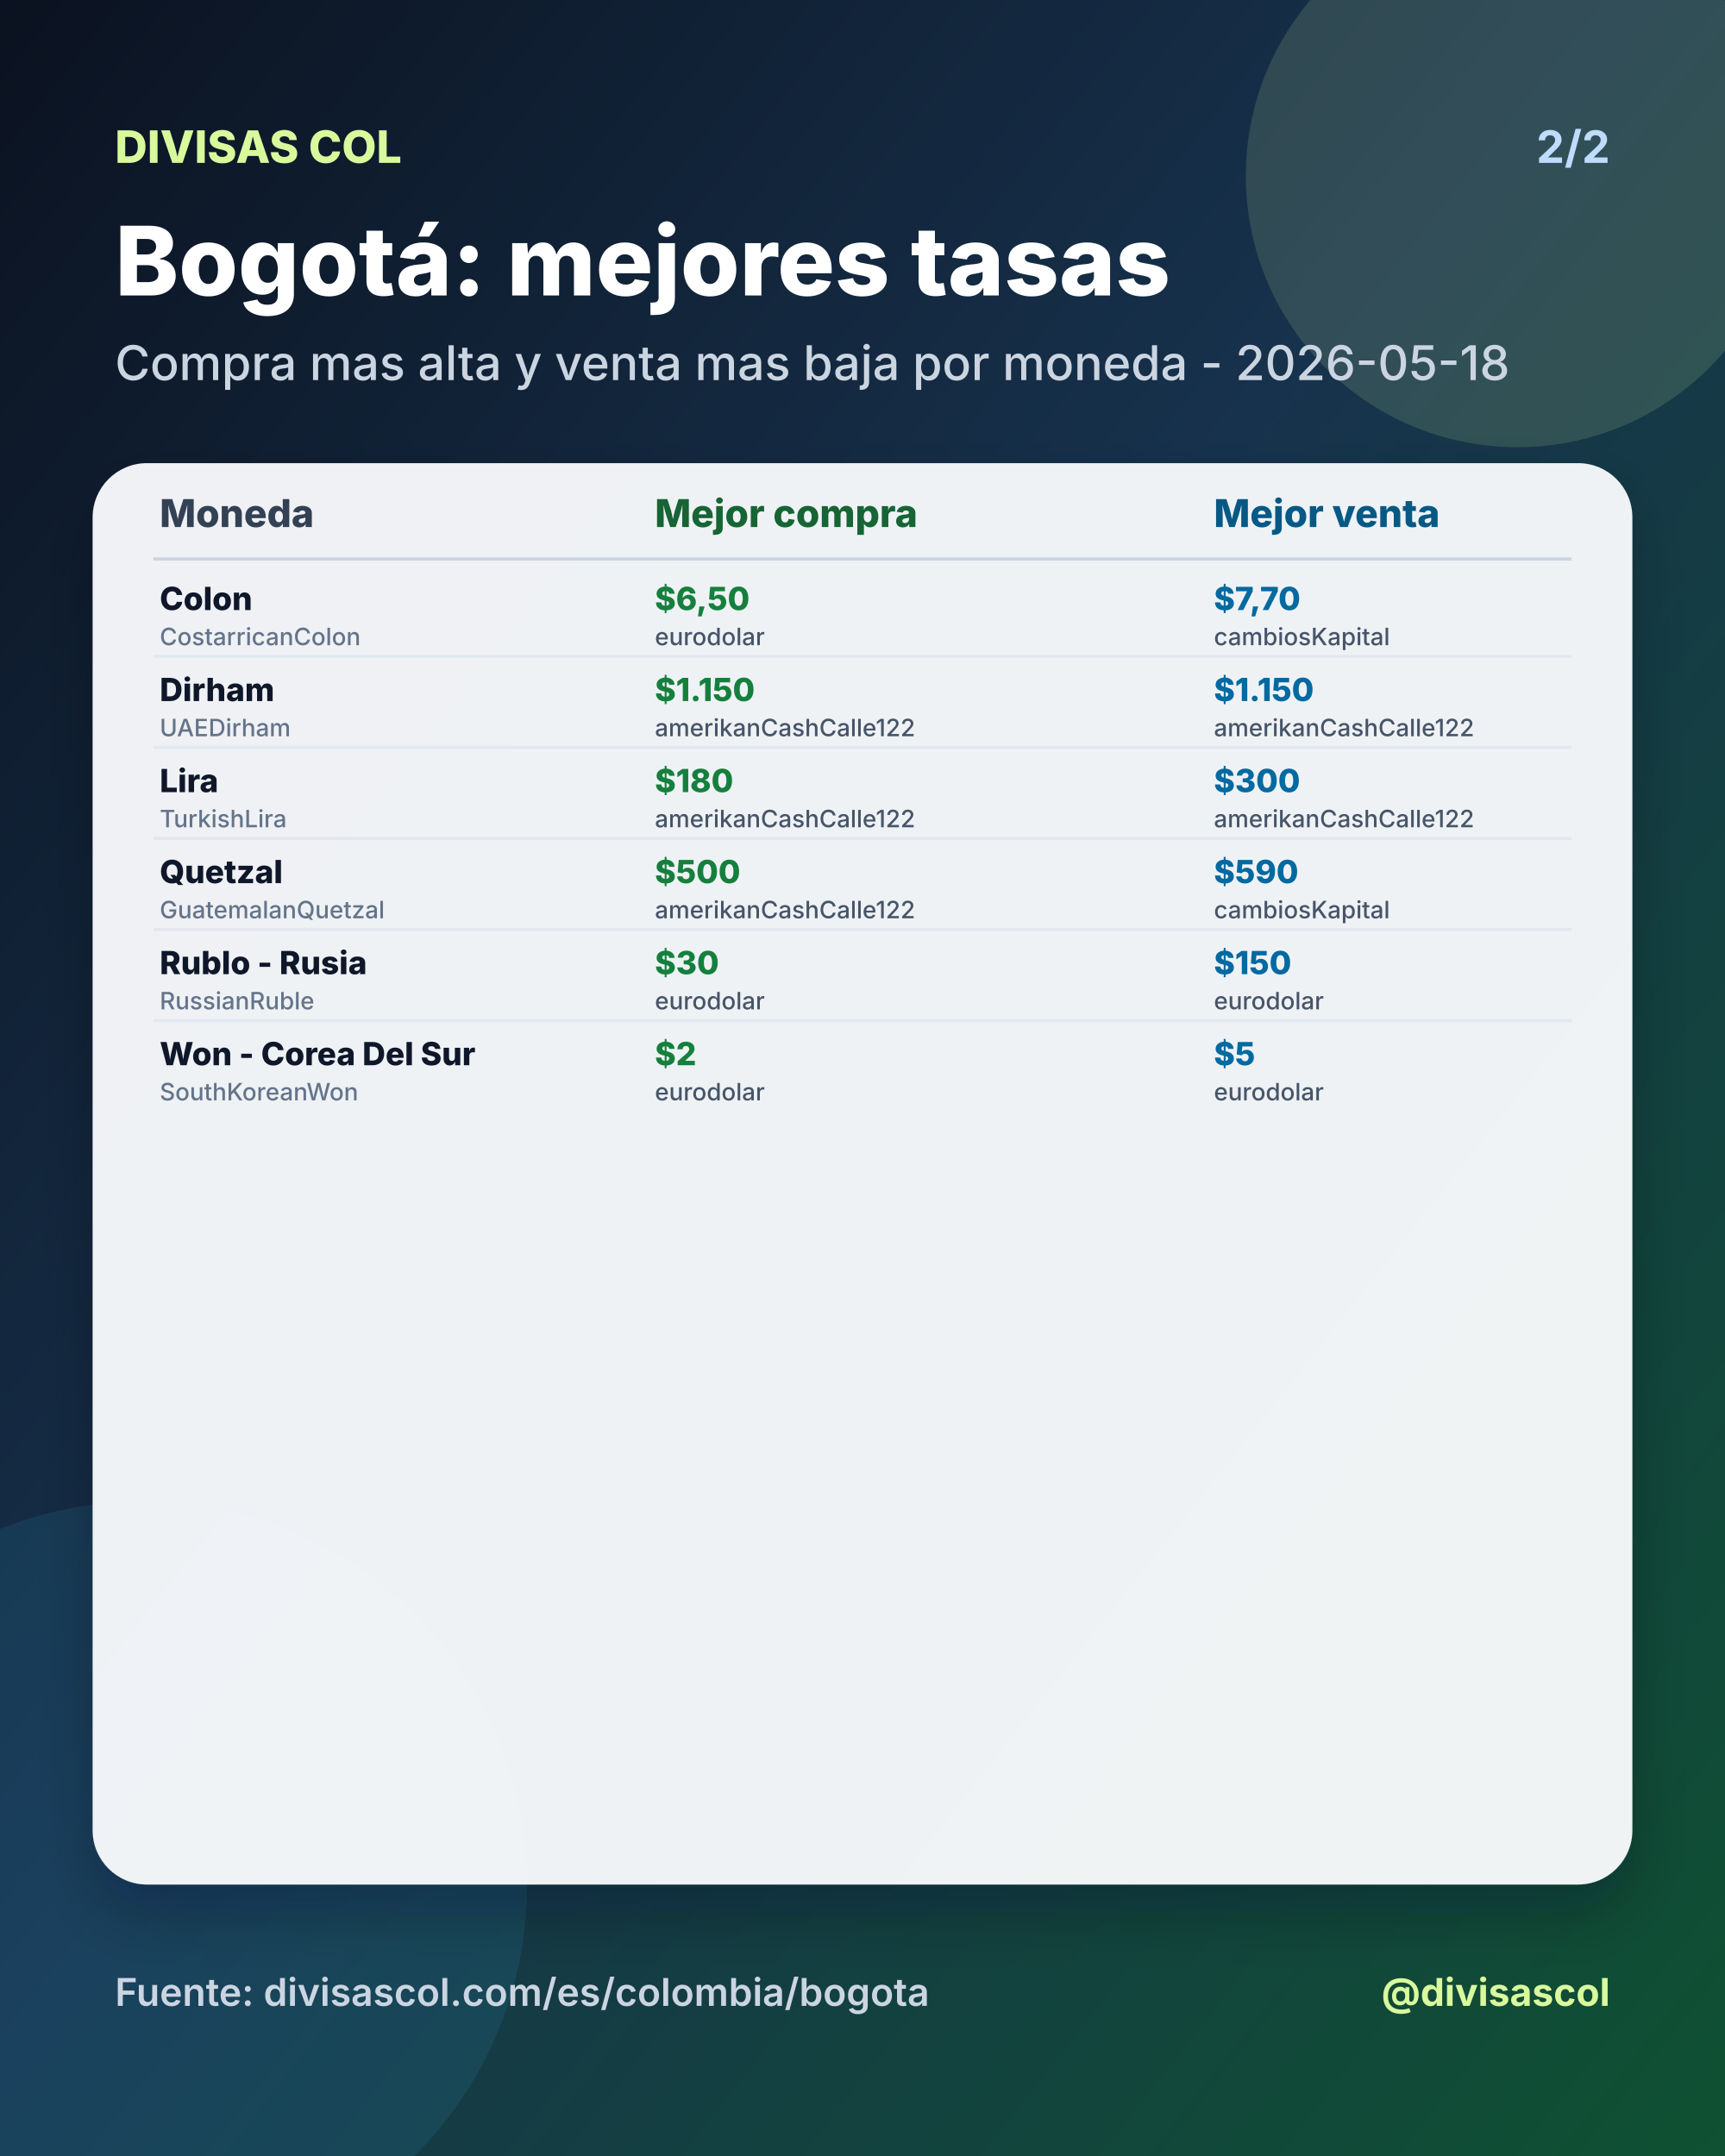
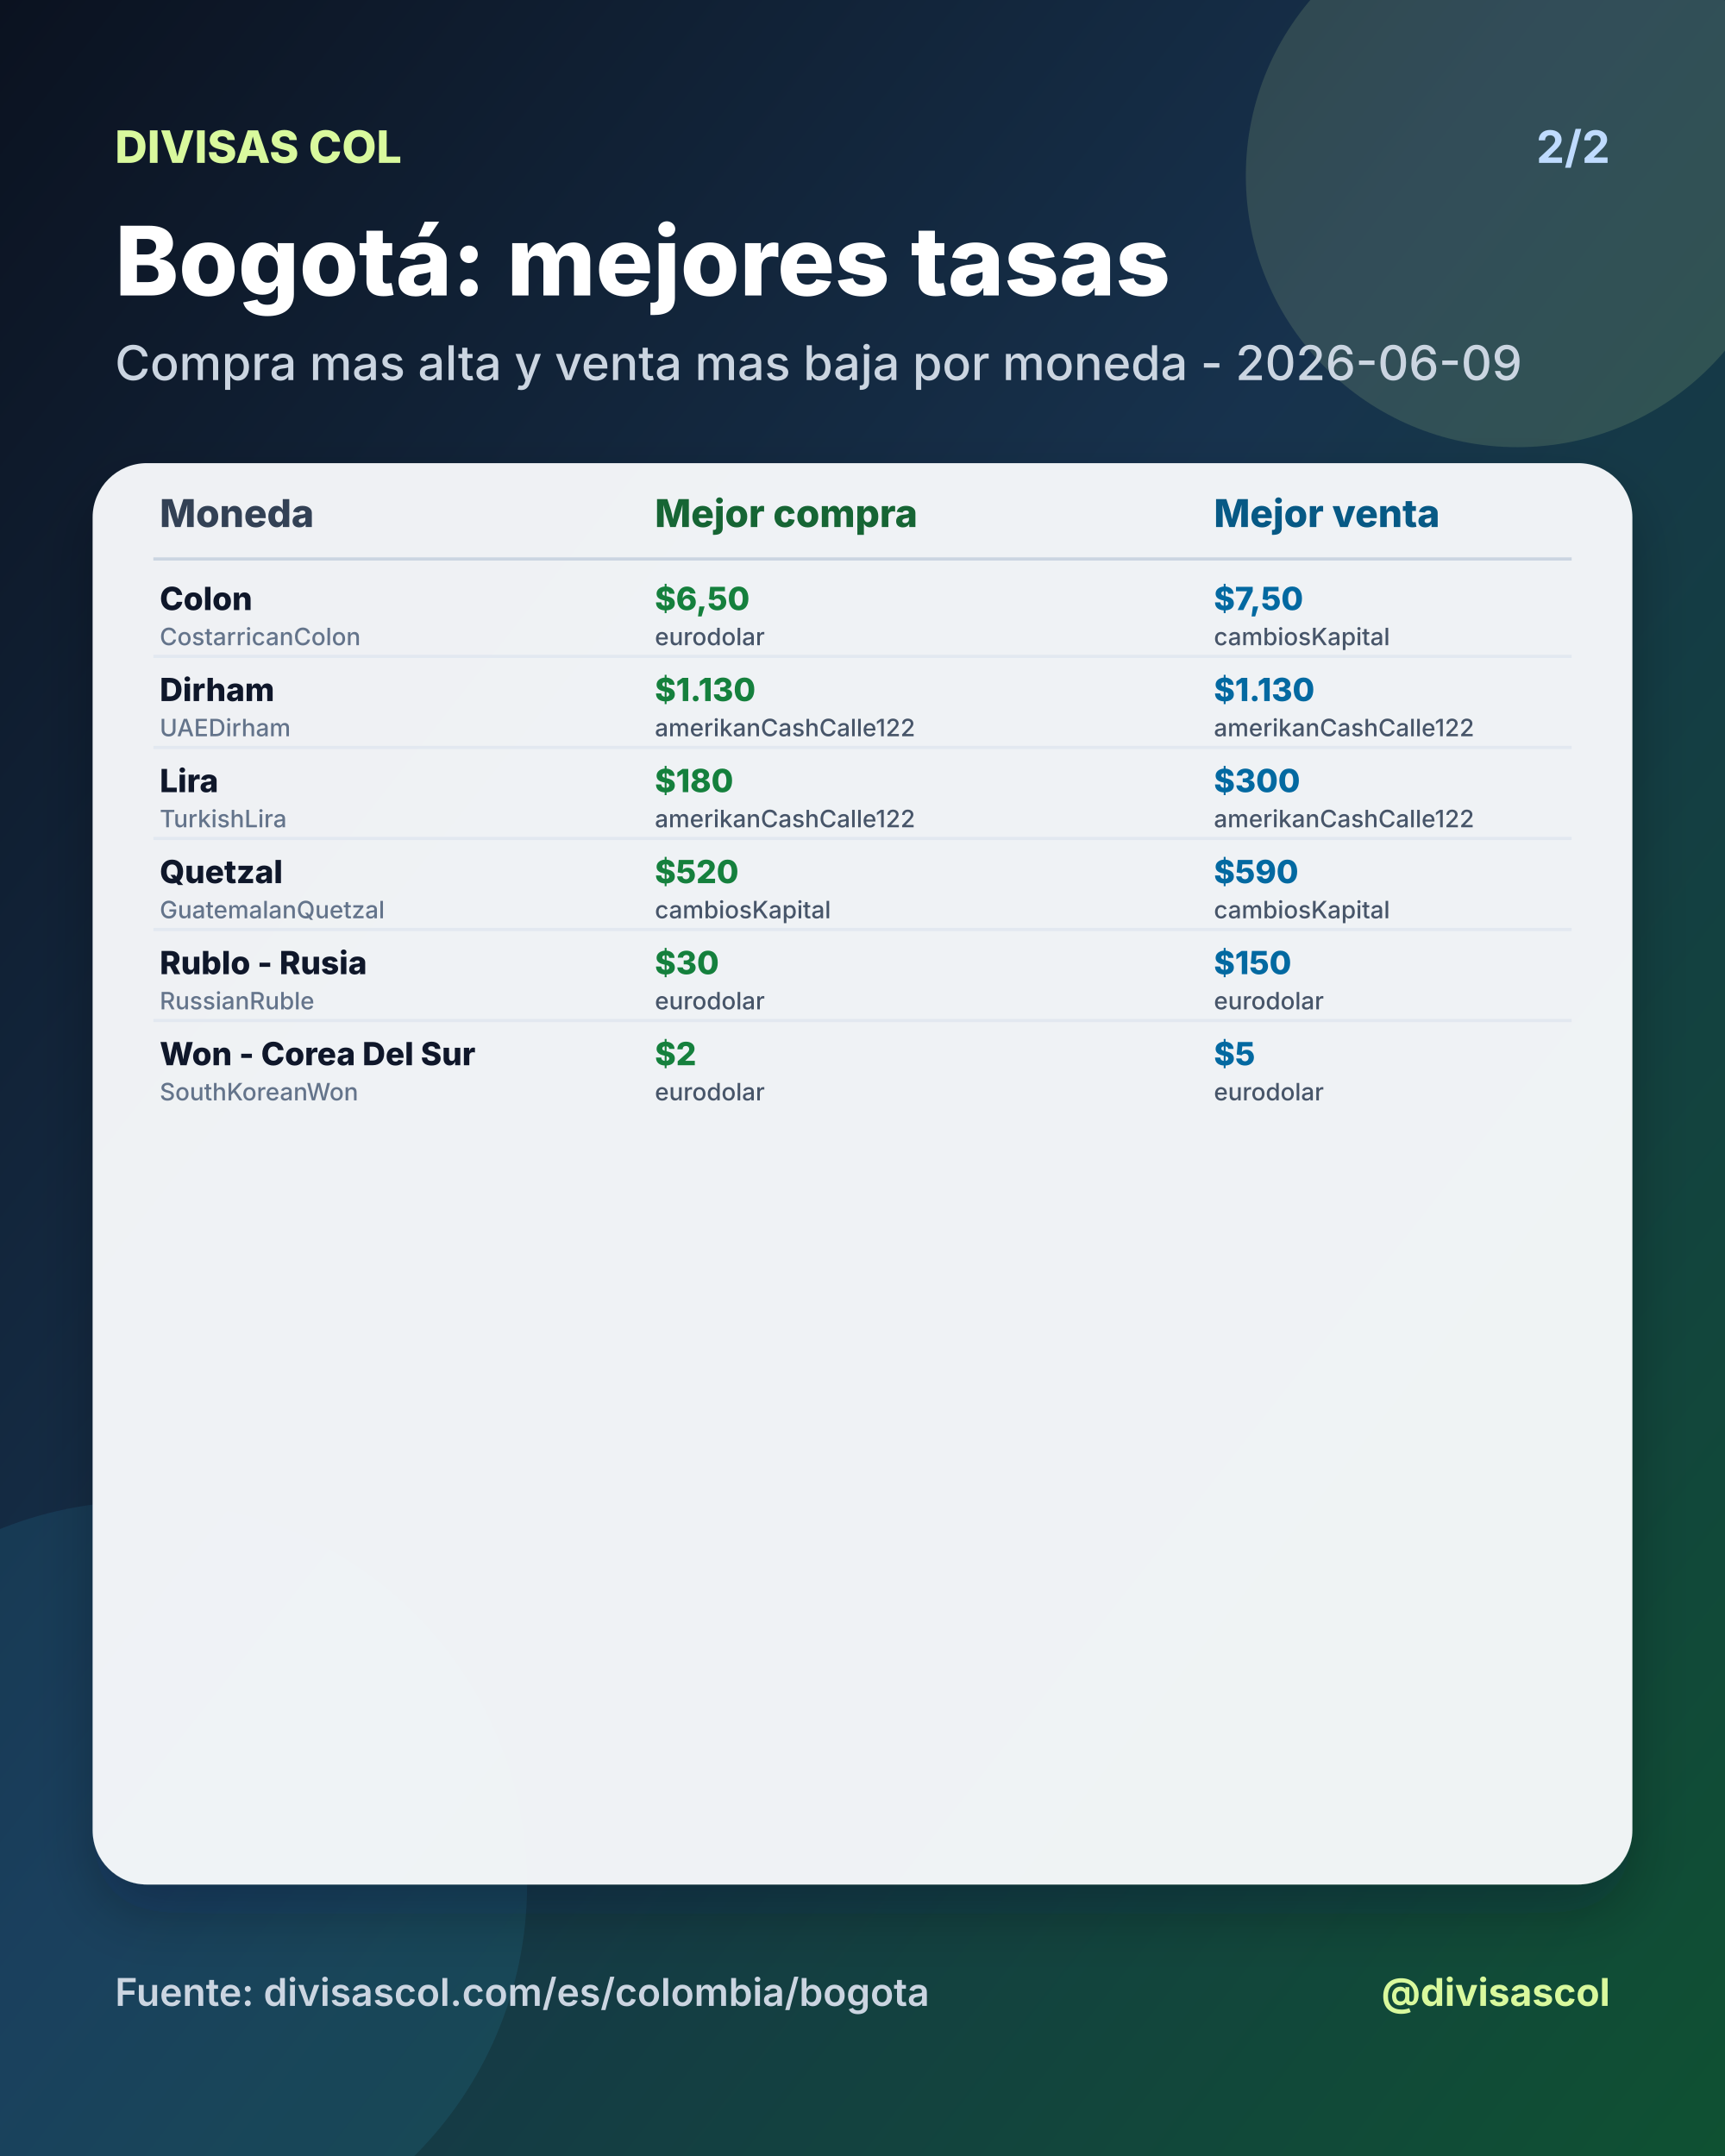
<svg xmlns="http://www.w3.org/2000/svg" width="1080" height="1350" viewBox="0 0 1080 1350">
  <defs>
    <linearGradient id="bg" x1="0" y1="0" x2="1" y2="1">
      <stop offset="0%" stop-color="#0b1220" />
      <stop offset="46%" stop-color="#17324d" />
      <stop offset="100%" stop-color="#0f5132" />
    </linearGradient>
    <filter id="shadow" x="-20%" y="-20%" width="140%" height="140%">
      <feDropShadow dx="0" dy="18" stdDeviation="18" flood-color="#020617" flood-opacity="0.28" />
    </filter>
  </defs>
  <rect width="1080" height="1350" fill="url(#bg)" />
  <circle cx="950" cy="110" r="170" fill="#d9f99d" opacity="0.14" />
  <circle cx="90" cy="1180" r="240" fill="#38bdf8" opacity="0.10" />
  <text x="72" y="102" fill="#d9f99d" font-size="28" font-family="Inter, Arial, sans-serif" font-weight="800" text-anchor="start">DIVISAS COL</text>
  <text x="1008" y="102" fill="#bfdbfe" font-size="28" font-family="Inter, Arial, sans-serif" font-weight="700" text-anchor="end">2/2</text>
  <text x="72" y="185" fill="#ffffff" font-size="60" font-family="Inter, Arial, sans-serif" font-weight="800" text-anchor="start">Bogotá: mejores tasas</text>
-   <text x="72" y="238" fill="#cbd5e1" font-size="30" font-family="Inter, Arial, sans-serif" font-weight="500" text-anchor="start">Compra mas alta y venta mas baja por moneda - 2026-05-18</text>
+   <text x="72" y="238" fill="#cbd5e1" font-size="30" font-family="Inter, Arial, sans-serif" font-weight="500" text-anchor="start">Compra mas alta y venta mas baja por moneda - 2026-06-09</text>
  <rect x="58" y="290" width="964" height="890" rx="34" fill="#f8fafc" opacity="0.96" filter="url(#shadow)" />
  <text x="100" y="330" fill="#334155" font-size="24" font-family="Inter, Arial, sans-serif" font-weight="800" text-anchor="start">Moneda</text>
  <text x="410" y="330" fill="#166534" font-size="24" font-family="Inter, Arial, sans-serif" font-weight="800" text-anchor="start">Mejor compra</text>
  <text x="760" y="330" fill="#075985" font-size="24" font-family="Inter, Arial, sans-serif" font-weight="800" text-anchor="start">Mejor venta</text>
  <line x1="96" y1="350" x2="984" y2="350" stroke="#cbd5e1" stroke-width="2" />
  <text x="100" y="382" fill="#0f172a" font-size="20" font-family="Inter, Arial, sans-serif" font-weight="800" text-anchor="start">Colon</text>
  <text x="100" y="404" fill="#64748b" font-size="15" font-family="Inter, Arial, sans-serif" font-weight="500" text-anchor="start">CostarricanColon</text>
  <text x="410" y="382" fill="#15803d" font-size="20" font-family="Inter, Arial, sans-serif" font-weight="800" text-anchor="start">$6,50</text>
  <text x="410" y="404" fill="#475569" font-size="15" font-family="Inter, Arial, sans-serif" font-weight="500" text-anchor="start">eurodolar</text>
-   <text x="760" y="382" fill="#0369a1" font-size="20" font-family="Inter, Arial, sans-serif" font-weight="800" text-anchor="start">$7,70</text>
+   <text x="760" y="382" fill="#0369a1" font-size="20" font-family="Inter, Arial, sans-serif" font-weight="800" text-anchor="start">$7,50</text>
  <text x="760" y="404" fill="#475569" font-size="15" font-family="Inter, Arial, sans-serif" font-weight="500" text-anchor="start">cambiosKapital</text>
  <line x1="96" y1="411" x2="984" y2="411" stroke="#e2e8f0" stroke-width="2" />
  <text x="100" y="439" fill="#0f172a" font-size="20" font-family="Inter, Arial, sans-serif" font-weight="800" text-anchor="start">Dirham</text>
  <text x="100" y="461" fill="#64748b" font-size="15" font-family="Inter, Arial, sans-serif" font-weight="500" text-anchor="start">UAEDirham</text>
-   <text x="410" y="439" fill="#15803d" font-size="20" font-family="Inter, Arial, sans-serif" font-weight="800" text-anchor="start">$1.150</text>
+   <text x="410" y="439" fill="#15803d" font-size="20" font-family="Inter, Arial, sans-serif" font-weight="800" text-anchor="start">$1.130</text>
  <text x="410" y="461" fill="#475569" font-size="15" font-family="Inter, Arial, sans-serif" font-weight="500" text-anchor="start">amerikanCashCalle122</text>
-   <text x="760" y="439" fill="#0369a1" font-size="20" font-family="Inter, Arial, sans-serif" font-weight="800" text-anchor="start">$1.150</text>
+   <text x="760" y="439" fill="#0369a1" font-size="20" font-family="Inter, Arial, sans-serif" font-weight="800" text-anchor="start">$1.130</text>
  <text x="760" y="461" fill="#475569" font-size="15" font-family="Inter, Arial, sans-serif" font-weight="500" text-anchor="start">amerikanCashCalle122</text>
  <line x1="96" y1="468" x2="984" y2="468" stroke="#e2e8f0" stroke-width="2" />
  <text x="100" y="496" fill="#0f172a" font-size="20" font-family="Inter, Arial, sans-serif" font-weight="800" text-anchor="start">Lira</text>
  <text x="100" y="518" fill="#64748b" font-size="15" font-family="Inter, Arial, sans-serif" font-weight="500" text-anchor="start">TurkishLira</text>
  <text x="410" y="496" fill="#15803d" font-size="20" font-family="Inter, Arial, sans-serif" font-weight="800" text-anchor="start">$180</text>
  <text x="410" y="518" fill="#475569" font-size="15" font-family="Inter, Arial, sans-serif" font-weight="500" text-anchor="start">amerikanCashCalle122</text>
  <text x="760" y="496" fill="#0369a1" font-size="20" font-family="Inter, Arial, sans-serif" font-weight="800" text-anchor="start">$300</text>
  <text x="760" y="518" fill="#475569" font-size="15" font-family="Inter, Arial, sans-serif" font-weight="500" text-anchor="start">amerikanCashCalle122</text>
  <line x1="96" y1="525" x2="984" y2="525" stroke="#e2e8f0" stroke-width="2" />
  <text x="100" y="553" fill="#0f172a" font-size="20" font-family="Inter, Arial, sans-serif" font-weight="800" text-anchor="start">Quetzal</text>
  <text x="100" y="575" fill="#64748b" font-size="15" font-family="Inter, Arial, sans-serif" font-weight="500" text-anchor="start">GuatemalanQuetzal</text>
-   <text x="410" y="553" fill="#15803d" font-size="20" font-family="Inter, Arial, sans-serif" font-weight="800" text-anchor="start">$500</text>
-   <text x="410" y="575" fill="#475569" font-size="15" font-family="Inter, Arial, sans-serif" font-weight="500" text-anchor="start">amerikanCashCalle122</text>
+   <text x="410" y="553" fill="#15803d" font-size="20" font-family="Inter, Arial, sans-serif" font-weight="800" text-anchor="start">$520</text>
+   <text x="410" y="575" fill="#475569" font-size="15" font-family="Inter, Arial, sans-serif" font-weight="500" text-anchor="start">cambiosKapital</text>
  <text x="760" y="553" fill="#0369a1" font-size="20" font-family="Inter, Arial, sans-serif" font-weight="800" text-anchor="start">$590</text>
  <text x="760" y="575" fill="#475569" font-size="15" font-family="Inter, Arial, sans-serif" font-weight="500" text-anchor="start">cambiosKapital</text>
  <line x1="96" y1="582" x2="984" y2="582" stroke="#e2e8f0" stroke-width="2" />
  <text x="100" y="610" fill="#0f172a" font-size="20" font-family="Inter, Arial, sans-serif" font-weight="800" text-anchor="start">Rublo - Rusia</text>
  <text x="100" y="632" fill="#64748b" font-size="15" font-family="Inter, Arial, sans-serif" font-weight="500" text-anchor="start">RussianRuble</text>
  <text x="410" y="610" fill="#15803d" font-size="20" font-family="Inter, Arial, sans-serif" font-weight="800" text-anchor="start">$30</text>
  <text x="410" y="632" fill="#475569" font-size="15" font-family="Inter, Arial, sans-serif" font-weight="500" text-anchor="start">eurodolar</text>
  <text x="760" y="610" fill="#0369a1" font-size="20" font-family="Inter, Arial, sans-serif" font-weight="800" text-anchor="start">$150</text>
  <text x="760" y="632" fill="#475569" font-size="15" font-family="Inter, Arial, sans-serif" font-weight="500" text-anchor="start">eurodolar</text>
  <line x1="96" y1="639" x2="984" y2="639" stroke="#e2e8f0" stroke-width="2" />
  <text x="100" y="667" fill="#0f172a" font-size="20" font-family="Inter, Arial, sans-serif" font-weight="800" text-anchor="start">Won - Corea Del Sur</text>
  <text x="100" y="689" fill="#64748b" font-size="15" font-family="Inter, Arial, sans-serif" font-weight="500" text-anchor="start">SouthKoreanWon</text>
  <text x="410" y="667" fill="#15803d" font-size="20" font-family="Inter, Arial, sans-serif" font-weight="800" text-anchor="start">$2</text>
  <text x="410" y="689" fill="#475569" font-size="15" font-family="Inter, Arial, sans-serif" font-weight="500" text-anchor="start">eurodolar</text>
  <text x="760" y="667" fill="#0369a1" font-size="20" font-family="Inter, Arial, sans-serif" font-weight="800" text-anchor="start">$5</text>
  <text x="760" y="689" fill="#475569" font-size="15" font-family="Inter, Arial, sans-serif" font-weight="500" text-anchor="start">eurodolar</text>
  <text x="72" y="1256" fill="#cbd5e1" font-size="24" font-family="Inter, Arial, sans-serif" font-weight="600" text-anchor="start">Fuente: divisascol.com/es/colombia/bogota</text>
  <text x="1008" y="1256" fill="#d9f99d" font-size="24" font-family="Inter, Arial, sans-serif" font-weight="700" text-anchor="end">@divisascol</text>
</svg>
